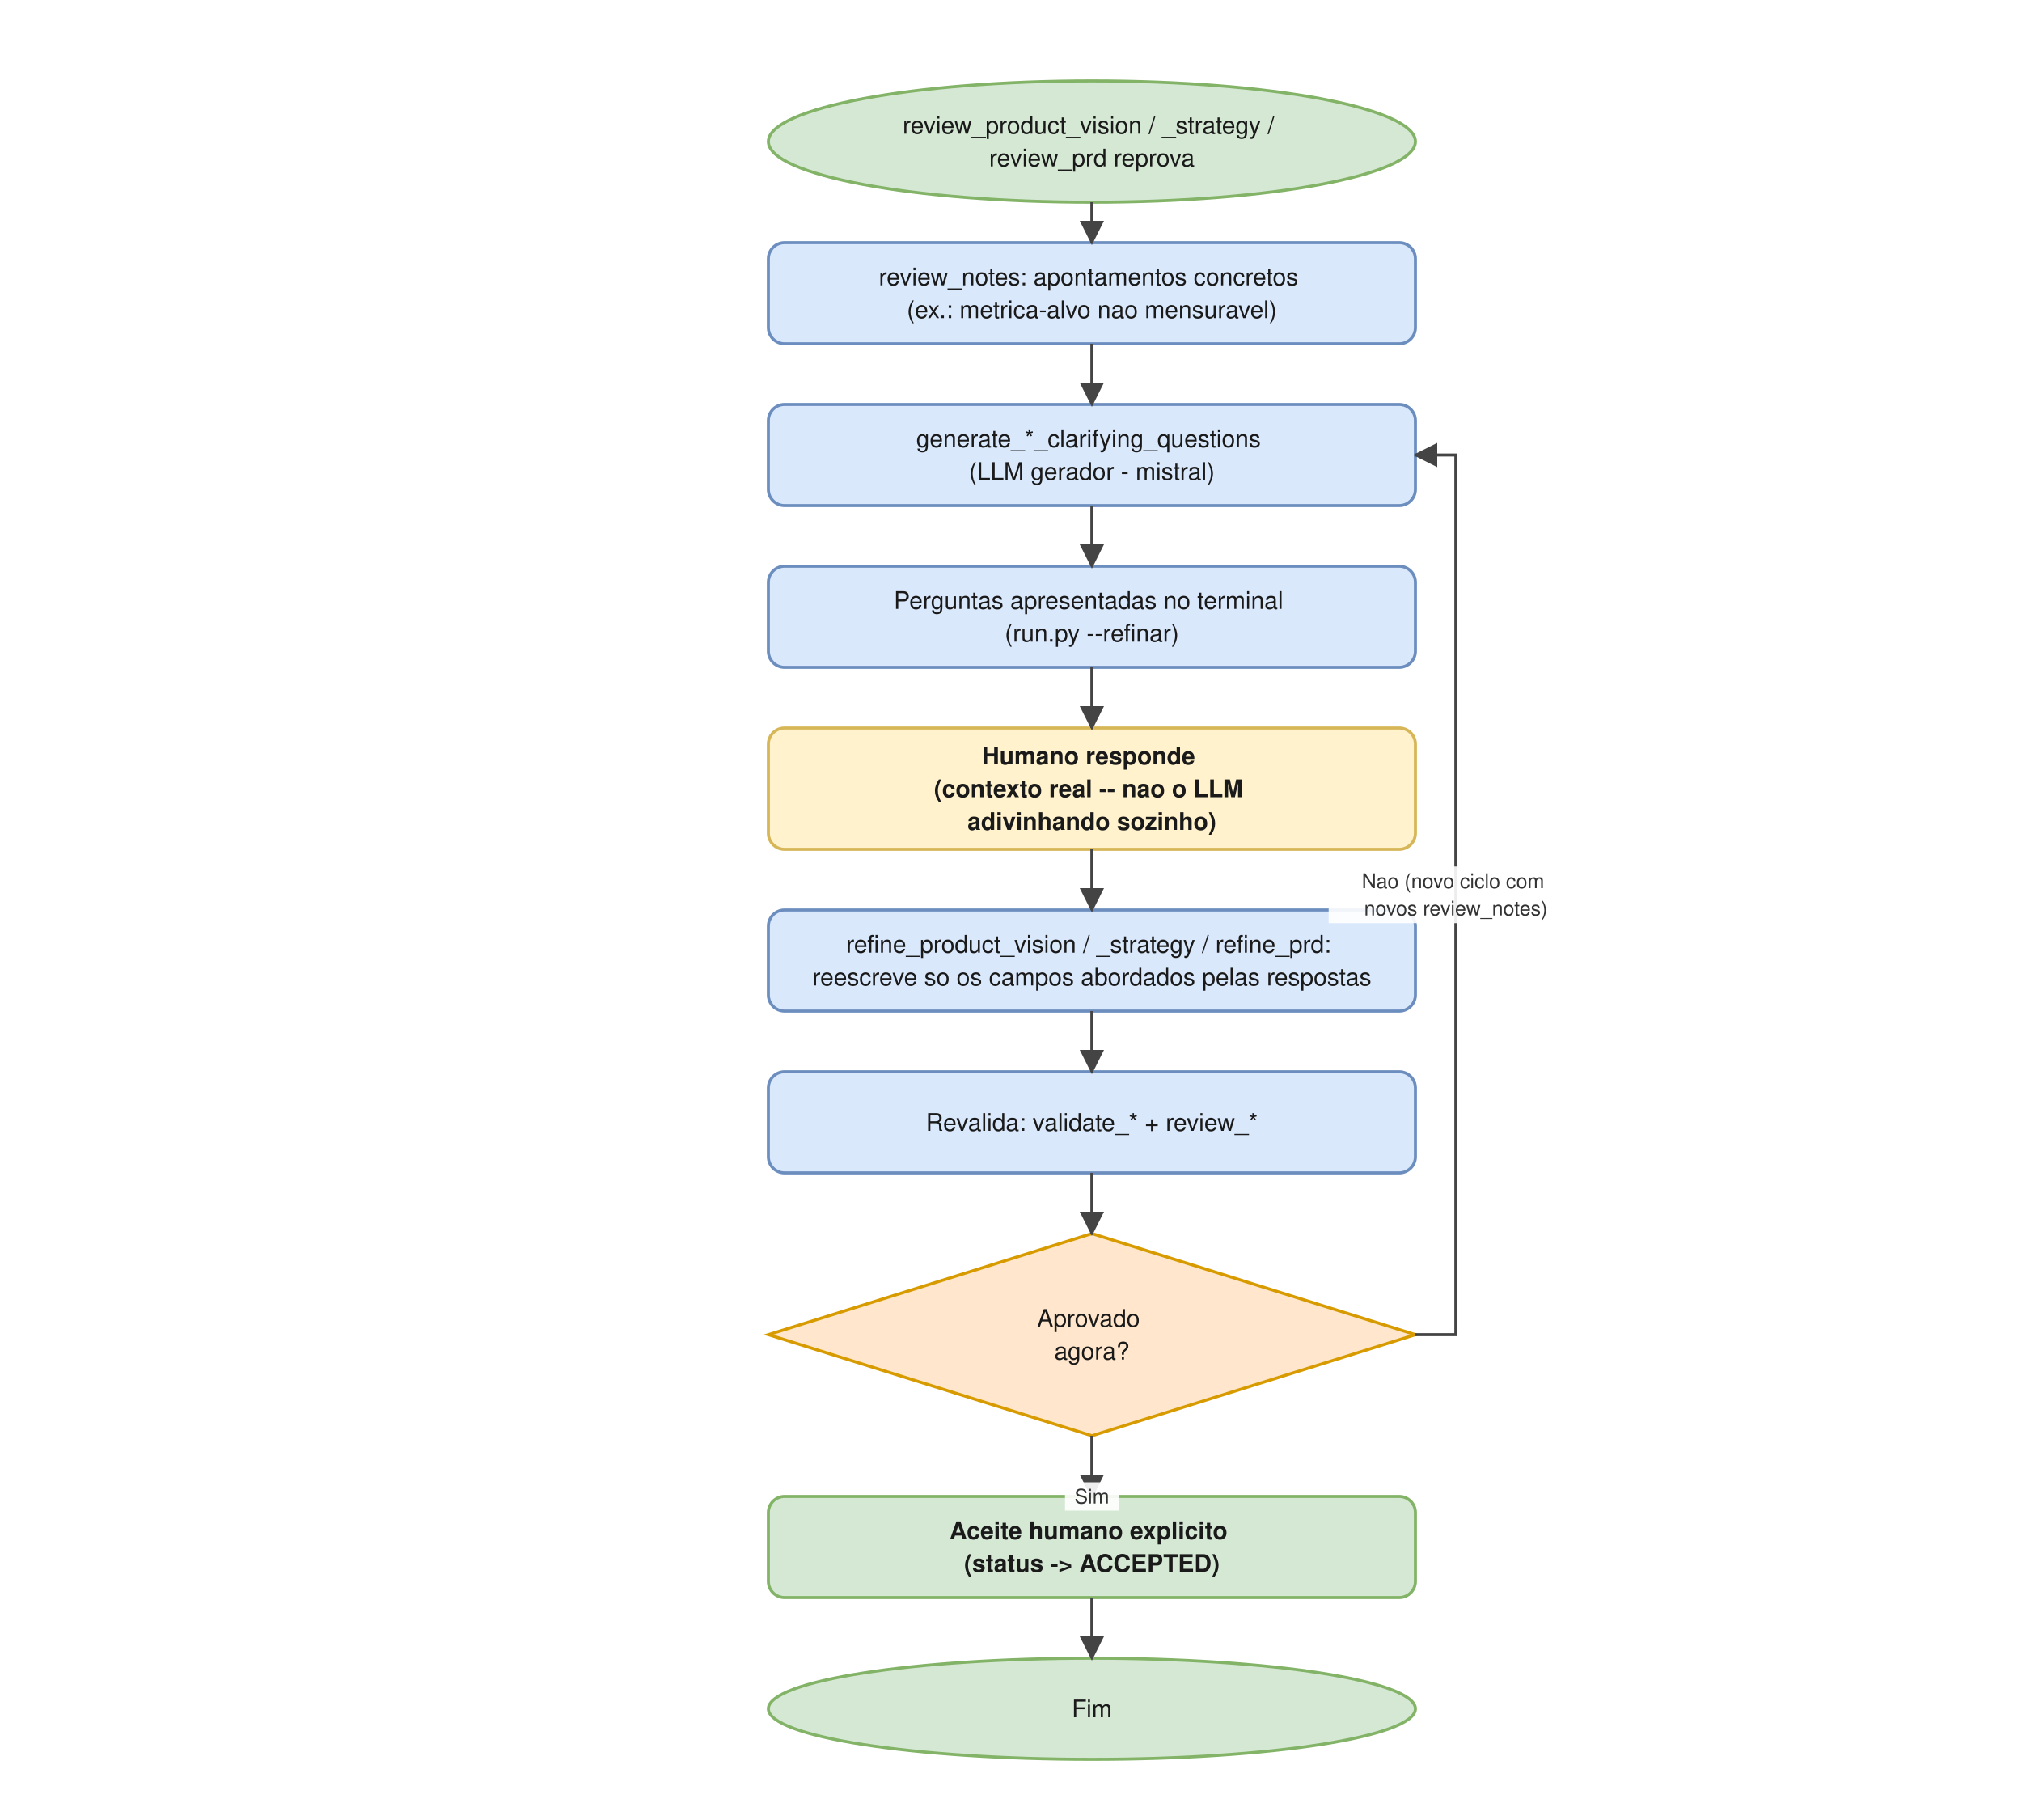
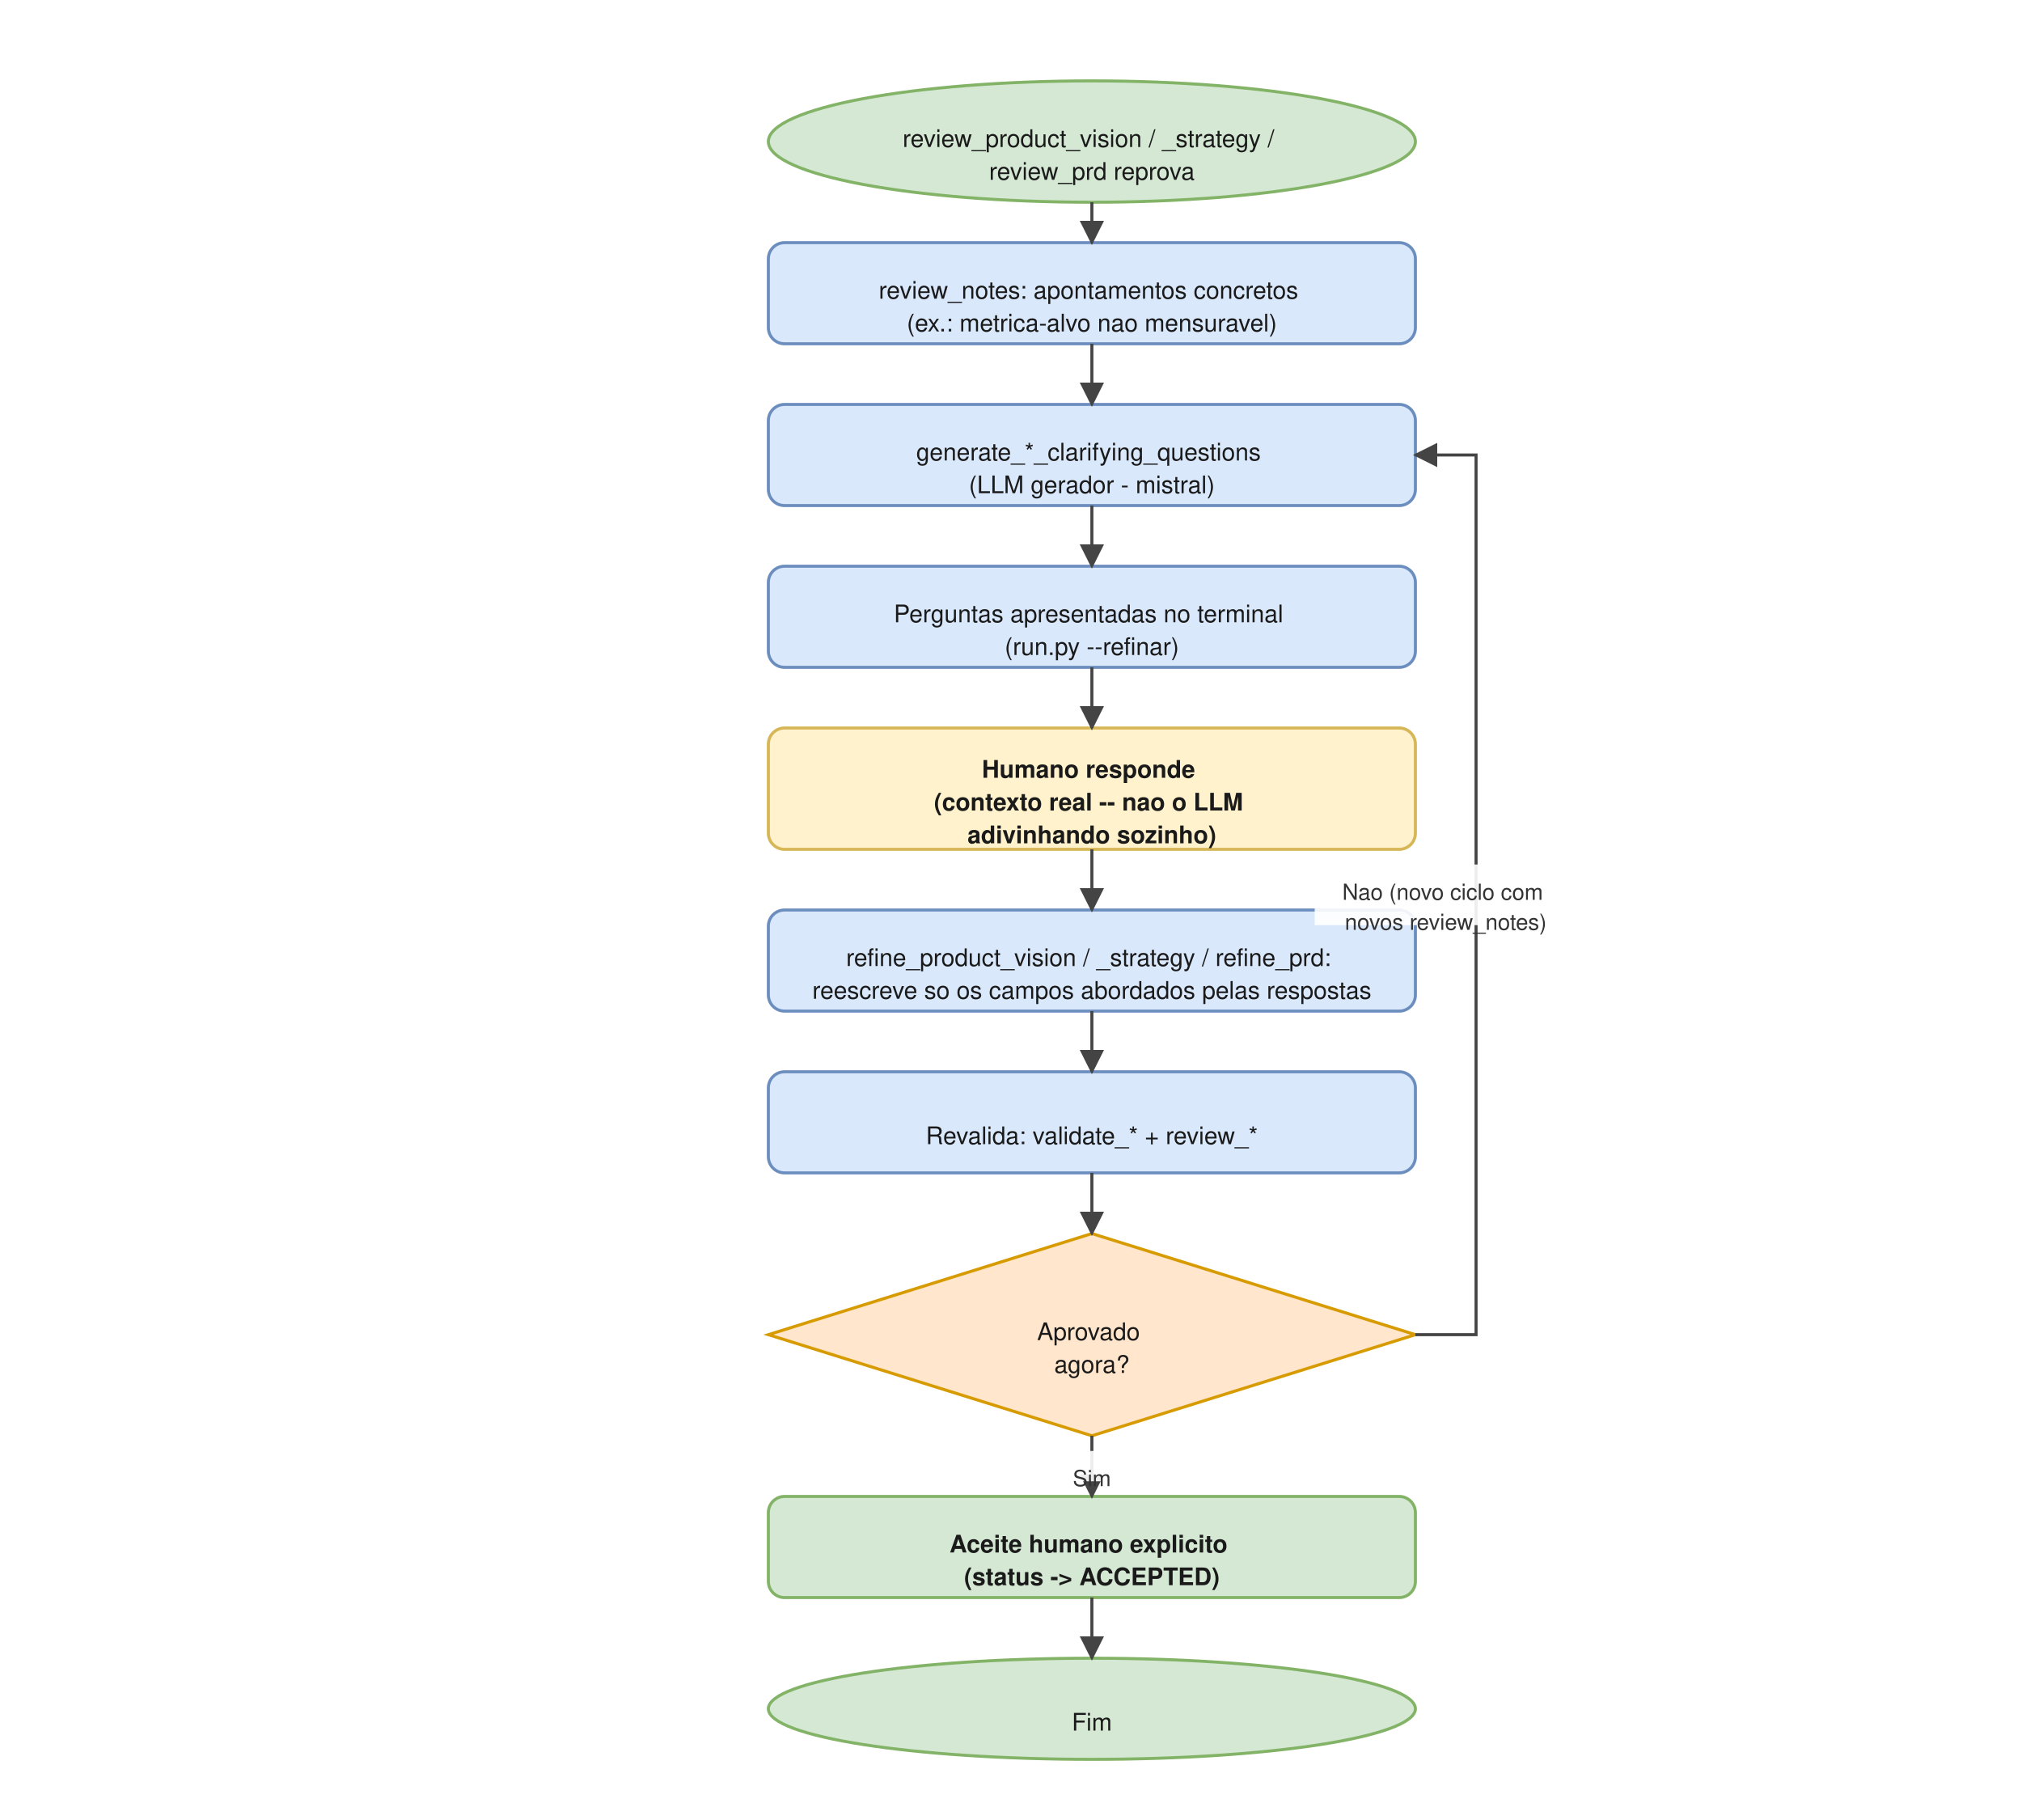
<svg xmlns="http://www.w3.org/2000/svg" viewBox="0 0 1000 900" width="1000" height="900">
  <rect x="0" y="0" width="1000" height="900" fill="#ffffff" />
  <defs>
    <marker id="arrow" viewBox="0 0 10 10" refX="9" refY="5" markerWidth="8" markerHeight="8" orient="auto-start-reverse">
      <path d="M0,0 L10,5 L0,10 z" fill="#444444" />
    </marker>
  </defs>
  <ellipse cx="540.0" cy="70.0" rx="160.0" ry="30.0" fill="#d5e8d4" stroke="#82b366" stroke-width="1.5" />
-   <text x="540.0" y="66.1" text-anchor="middle" font-size="12" font-family="Helvetica,Arial,sans-serif" fill="#1a1a1a">
-     <tspan x="540.0" dy="0">review_product_vision / _strategy /</tspan>
-     <tspan x="540.0" dy="16.2">review_prd reprova</tspan>
+   <rect x="380.0" y="120.0" width="320.0" height="50.0" rx="8" ry="8" fill="#dae8fc" stroke="#6c8ebf" stroke-width="1.5" />
+   <rect x="380.0" y="200.0" width="320.0" height="50.0" rx="8" ry="8" fill="#dae8fc" stroke="#6c8ebf" stroke-width="1.5" />
+   <rect x="380.0" y="280.0" width="320.0" height="50.0" rx="8" ry="8" fill="#dae8fc" stroke="#6c8ebf" stroke-width="1.5" />
+   <rect x="380.0" y="360.0" width="320.0" height="60.0" rx="8" ry="8" fill="#fff2cc" stroke="#d6b656" stroke-width="1.5" />
+   <rect x="380.0" y="450.0" width="320.0" height="50.0" rx="8" ry="8" fill="#dae8fc" stroke="#6c8ebf" stroke-width="1.5" />
+   <rect x="380.0" y="530.0" width="320.0" height="50.0" rx="8" ry="8" fill="#dae8fc" stroke="#6c8ebf" stroke-width="1.5" />
+   <polygon points="540.0,610.0 700.0,660.0 540.0,710.0 380.0,660.0" fill="#ffe6cc" stroke="#d79b00" stroke-width="1.5" />
+   <rect x="380.0" y="740.0" width="320.0" height="50.0" rx="8" ry="8" fill="#d5e8d4" stroke="#82b366" stroke-width="1.5" />
+   <ellipse cx="540.0" cy="845.0" rx="160.0" ry="25.0" fill="#d5e8d4" stroke="#82b366" stroke-width="1.5" />
+   <text x="540.0" y="72.70" text-anchor="middle" font-size="12" font-family="Helvetica,Arial,sans-serif" fill="#1a1a1a">
+     <tspan x="540.0" dy="0.00">review_product_vision / _strategy /</tspan>
+     <tspan x="540.0" dy="16.20">review_prd reprova</tspan>
  </text>
-   <rect x="380" y="120" width="320" height="50" rx="8" ry="8" fill="#dae8fc" stroke="#6c8ebf" stroke-width="1.5" />
-   <text x="540.0" y="141.1" text-anchor="middle" font-size="12" font-family="Helvetica,Arial,sans-serif" fill="#1a1a1a">
-     <tspan x="540.0" dy="0">review_notes: apontamentos concretos</tspan>
-     <tspan x="540.0" dy="16.2">(ex.: metrica-alvo nao mensuravel)</tspan>
+   <text x="540.0" y="147.70" text-anchor="middle" font-size="12" font-family="Helvetica,Arial,sans-serif" fill="#1a1a1a">
+     <tspan x="540.0" dy="0.00">review_notes: apontamentos concretos</tspan>
+     <tspan x="540.0" dy="16.20">(ex.: metrica-alvo nao mensuravel)</tspan>
  </text>
-   <rect x="380" y="200" width="320" height="50" rx="8" ry="8" fill="#dae8fc" stroke="#6c8ebf" stroke-width="1.5" />
-   <text x="540.0" y="221.1" text-anchor="middle" font-size="12" font-family="Helvetica,Arial,sans-serif" fill="#1a1a1a">
-     <tspan x="540.0" dy="0">generate_*_clarifying_questions</tspan>
-     <tspan x="540.0" dy="16.2">(LLM gerador - mistral)</tspan>
+   <text x="540.0" y="227.70" text-anchor="middle" font-size="12" font-family="Helvetica,Arial,sans-serif" fill="#1a1a1a">
+     <tspan x="540.0" dy="0.00">generate_*_clarifying_questions</tspan>
+     <tspan x="540.0" dy="16.20">(LLM gerador - mistral)</tspan>
  </text>
-   <rect x="380" y="280" width="320" height="50" rx="8" ry="8" fill="#dae8fc" stroke="#6c8ebf" stroke-width="1.5" />
-   <text x="540.0" y="301.1" text-anchor="middle" font-size="12" font-family="Helvetica,Arial,sans-serif" fill="#1a1a1a">
-     <tspan x="540.0" dy="0">Perguntas apresentadas no terminal</tspan>
-     <tspan x="540.0" dy="16.2">(run.py --refinar)</tspan>
+   <text x="540.0" y="307.70" text-anchor="middle" font-size="12" font-family="Helvetica,Arial,sans-serif" fill="#1a1a1a">
+     <tspan x="540.0" dy="0.00">Perguntas apresentadas no terminal</tspan>
+     <tspan x="540.0" dy="16.20">(run.py --refinar)</tspan>
  </text>
-   <rect x="380" y="360" width="320" height="60" rx="8" ry="8" fill="#fff2cc" stroke="#d6b656" stroke-width="1.5" />
-   <text x="540.0" y="378.0" text-anchor="middle" font-size="12" font-weight="bold" font-family="Helvetica,Arial,sans-serif" fill="#1a1a1a">
-     <tspan x="540.0" dy="0">Humano responde</tspan>
-     <tspan x="540.0" dy="16.2">(contexto real -- nao o LLM</tspan>
-     <tspan x="540.0" dy="16.2">adivinhando sozinho)</tspan>
+   <text x="540.0" y="384.60" text-anchor="middle" font-size="12" font-weight="bold" font-family="Helvetica,Arial,sans-serif" fill="#1a1a1a">
+     <tspan x="540.0" dy="0.00">Humano responde</tspan>
+     <tspan x="540.0" dy="16.20">(contexto real -- nao o LLM</tspan>
+     <tspan x="540.0" dy="16.20">adivinhando sozinho)</tspan>
  </text>
-   <rect x="380" y="450" width="320" height="50" rx="8" ry="8" fill="#dae8fc" stroke="#6c8ebf" stroke-width="1.5" />
-   <text x="540.0" y="471.1" text-anchor="middle" font-size="12" font-family="Helvetica,Arial,sans-serif" fill="#1a1a1a">
-     <tspan x="540.0" dy="0">refine_product_vision / _strategy / refine_prd:</tspan>
-     <tspan x="540.0" dy="16.2">reescreve so os campos abordados pelas respostas</tspan>
+   <text x="540.0" y="477.70" text-anchor="middle" font-size="12" font-family="Helvetica,Arial,sans-serif" fill="#1a1a1a">
+     <tspan x="540.0" dy="0.00">refine_product_vision / _strategy / refine_prd:</tspan>
+     <tspan x="540.0" dy="16.20">reescreve so os campos abordados pelas respostas</tspan>
  </text>
-   <rect x="380" y="530" width="320" height="50" rx="8" ry="8" fill="#dae8fc" stroke="#6c8ebf" stroke-width="1.5" />
-   <text x="540.0" y="559.2" text-anchor="middle" font-size="12" font-family="Helvetica,Arial,sans-serif" fill="#1a1a1a">
-     <tspan x="540.0" dy="0">Revalida: validate_* + review_*</tspan>
+   <text x="540.0" y="565.80" text-anchor="middle" font-size="12" font-family="Helvetica,Arial,sans-serif" fill="#1a1a1a">
+     <tspan x="540.0" dy="0.00">Revalida: validate_* + review_*</tspan>
  </text>
-   <polygon points="540.0,610 700,660.0 540.0,710 380,660.0" fill="#ffe6cc" stroke="#d79b00" stroke-width="1.5" />
-   <text x="540.0" y="656.1" text-anchor="middle" font-size="12" font-family="Helvetica,Arial,sans-serif" fill="#1a1a1a">
-     <tspan x="540.0" dy="0">Aprovado</tspan>
-     <tspan x="540.0" dy="16.2">agora?</tspan>
+   <text x="540.0" y="662.70" text-anchor="middle" font-size="12" font-family="Helvetica,Arial,sans-serif" fill="#1a1a1a">
+     <tspan x="540.0" dy="0.00">Aprovado</tspan>
+     <tspan x="540.0" dy="16.20">agora?</tspan>
  </text>
-   <rect x="380" y="740" width="320" height="50" rx="8" ry="8" fill="#d5e8d4" stroke="#82b366" stroke-width="1.5" />
-   <text x="540.0" y="761.1" text-anchor="middle" font-size="12" font-weight="bold" font-family="Helvetica,Arial,sans-serif" fill="#1a1a1a">
-     <tspan x="540.0" dy="0">Aceite humano explicito</tspan>
-     <tspan x="540.0" dy="16.2">(status -&gt; ACCEPTED)</tspan>
+   <text x="540.0" y="767.70" text-anchor="middle" font-size="12" font-weight="bold" font-family="Helvetica,Arial,sans-serif" fill="#1a1a1a">
+     <tspan x="540.0" dy="0.00">Aceite humano explicito</tspan>
+     <tspan x="540.0" dy="16.20">(status -&gt; ACCEPTED)</tspan>
  </text>
-   <ellipse cx="540.0" cy="845.0" rx="160.0" ry="25.0" fill="#d5e8d4" stroke="#82b366" stroke-width="1.5" />
-   <text x="540.0" y="849.2" text-anchor="middle" font-size="12" font-family="Helvetica,Arial,sans-serif" fill="#1a1a1a">
-     <tspan x="540.0" dy="0">Fim</tspan>
+   <text x="540.0" y="855.80" text-anchor="middle" font-size="12" font-family="Helvetica,Arial,sans-serif" fill="#1a1a1a">
+     <tspan x="540.0" dy="0.00">Fim</tspan>
  </text>
-   <path d="M540.0,100 L540.0,120" fill="none" stroke="#444444" stroke-width="1.5" marker-end="url(#arrow)" />
-   <path d="M540.0,170 L540.0,200" fill="none" stroke="#444444" stroke-width="1.5" marker-end="url(#arrow)" />
-   <path d="M540.0,250 L540.0,280" fill="none" stroke="#444444" stroke-width="1.5" marker-end="url(#arrow)" />
-   <path d="M540.0,330 L540.0,360" fill="none" stroke="#444444" stroke-width="1.5" marker-end="url(#arrow)" />
-   <path d="M540.0,420 L540.0,450" fill="none" stroke="#444444" stroke-width="1.5" marker-end="url(#arrow)" />
-   <path d="M540.0,500 L540.0,530" fill="none" stroke="#444444" stroke-width="1.5" marker-end="url(#arrow)" />
-   <path d="M540.0,580 L540.0,610" fill="none" stroke="#444444" stroke-width="1.5" marker-end="url(#arrow)" />
-   <path d="M700,660.0 L720,660.0 L720,225.0 L700,225.0" fill="none" stroke="#444444" stroke-width="1.5" marker-end="url(#arrow)" />
-   <rect x="657.1" y="428.5" width="125.8" height="28.0" fill="#ffffff" opacity="0.9" />
-   <text x="720.0" y="439.2" text-anchor="middle" font-size="10" font-family="Helvetica,Arial,sans-serif" fill="#333333">
-     <tspan x="720.0" dy="0">Nao (novo ciclo com</tspan>
-     <tspan x="720.0" dy="13.5">novos review_notes)</tspan>
+   <path d="M540.0,100.0 L540.0,120.0" fill="none" stroke="#444444" stroke-width="1.5" marker-end="url(#arrow)" />
+   <path d="M540.0,170.0 L540.0,200.0" fill="none" stroke="#444444" stroke-width="1.5" marker-end="url(#arrow)" />
+   <path d="M540.0,250.0 L540.0,280.0" fill="none" stroke="#444444" stroke-width="1.5" marker-end="url(#arrow)" />
+   <path d="M540.0,330.0 L540.0,360.0" fill="none" stroke="#444444" stroke-width="1.5" marker-end="url(#arrow)" />
+   <path d="M540.0,420.0 L540.0,450.0" fill="none" stroke="#444444" stroke-width="1.5" marker-end="url(#arrow)" />
+   <path d="M540.0,500.0 L540.0,530.0" fill="none" stroke="#444444" stroke-width="1.5" marker-end="url(#arrow)" />
+   <path d="M540.0,580.0 L540.0,610.0" fill="none" stroke="#444444" stroke-width="1.5" marker-end="url(#arrow)" />
+   <path d="M700.0,660.0 L730.0,660.0 L730.0,225.0 L700.0,225.0" fill="none" stroke="#444444" stroke-width="1.5" marker-end="url(#arrow)" />
+   <rect x="650.2" y="427.5" width="129.6" height="30" fill="#ffffff" opacity="0.9" />
+   <text x="715.0" y="444.97" text-anchor="middle" font-size="11" font-family="Helvetica,Arial,sans-serif" fill="#333333">
+     <tspan x="715.0" dy="0.00">Nao (novo ciclo com</tspan>
+     <tspan x="715.0" dy="14.85">novos review_notes)</tspan>
  </text>
-   <path d="M540.0,710 L540.0,740" fill="none" stroke="#444444" stroke-width="1.5" marker-end="url(#arrow)" />
-   <rect x="526.7" y="733.0" width="26.6" height="14.0" fill="#ffffff" opacity="0.9" />
-   <text x="540.0" y="743.5" text-anchor="middle" font-size="10" font-family="Helvetica,Arial,sans-serif" fill="#333333">
-     <tspan x="540.0" dy="0">Sim</tspan>
+   <path d="M540.0,710.0 L540.0,740.0" fill="none" stroke="#444444" stroke-width="1.5" marker-end="url(#arrow)" />
+   <rect x="525.0" y="717.5" width="30.0" height="15" fill="#ffffff" opacity="0.9" />
+   <text x="540.0" y="734.90" text-anchor="middle" font-size="11" font-family="Helvetica,Arial,sans-serif" fill="#333333">
+     <tspan x="540.0" dy="0.00">Sim</tspan>
  </text>
-   <path d="M540.0,790 L540.0,820" fill="none" stroke="#444444" stroke-width="1.5" marker-end="url(#arrow)" />
+   <path d="M540.0,790.0 L540.0,820.0" fill="none" stroke="#444444" stroke-width="1.5" marker-end="url(#arrow)" />
</svg>
